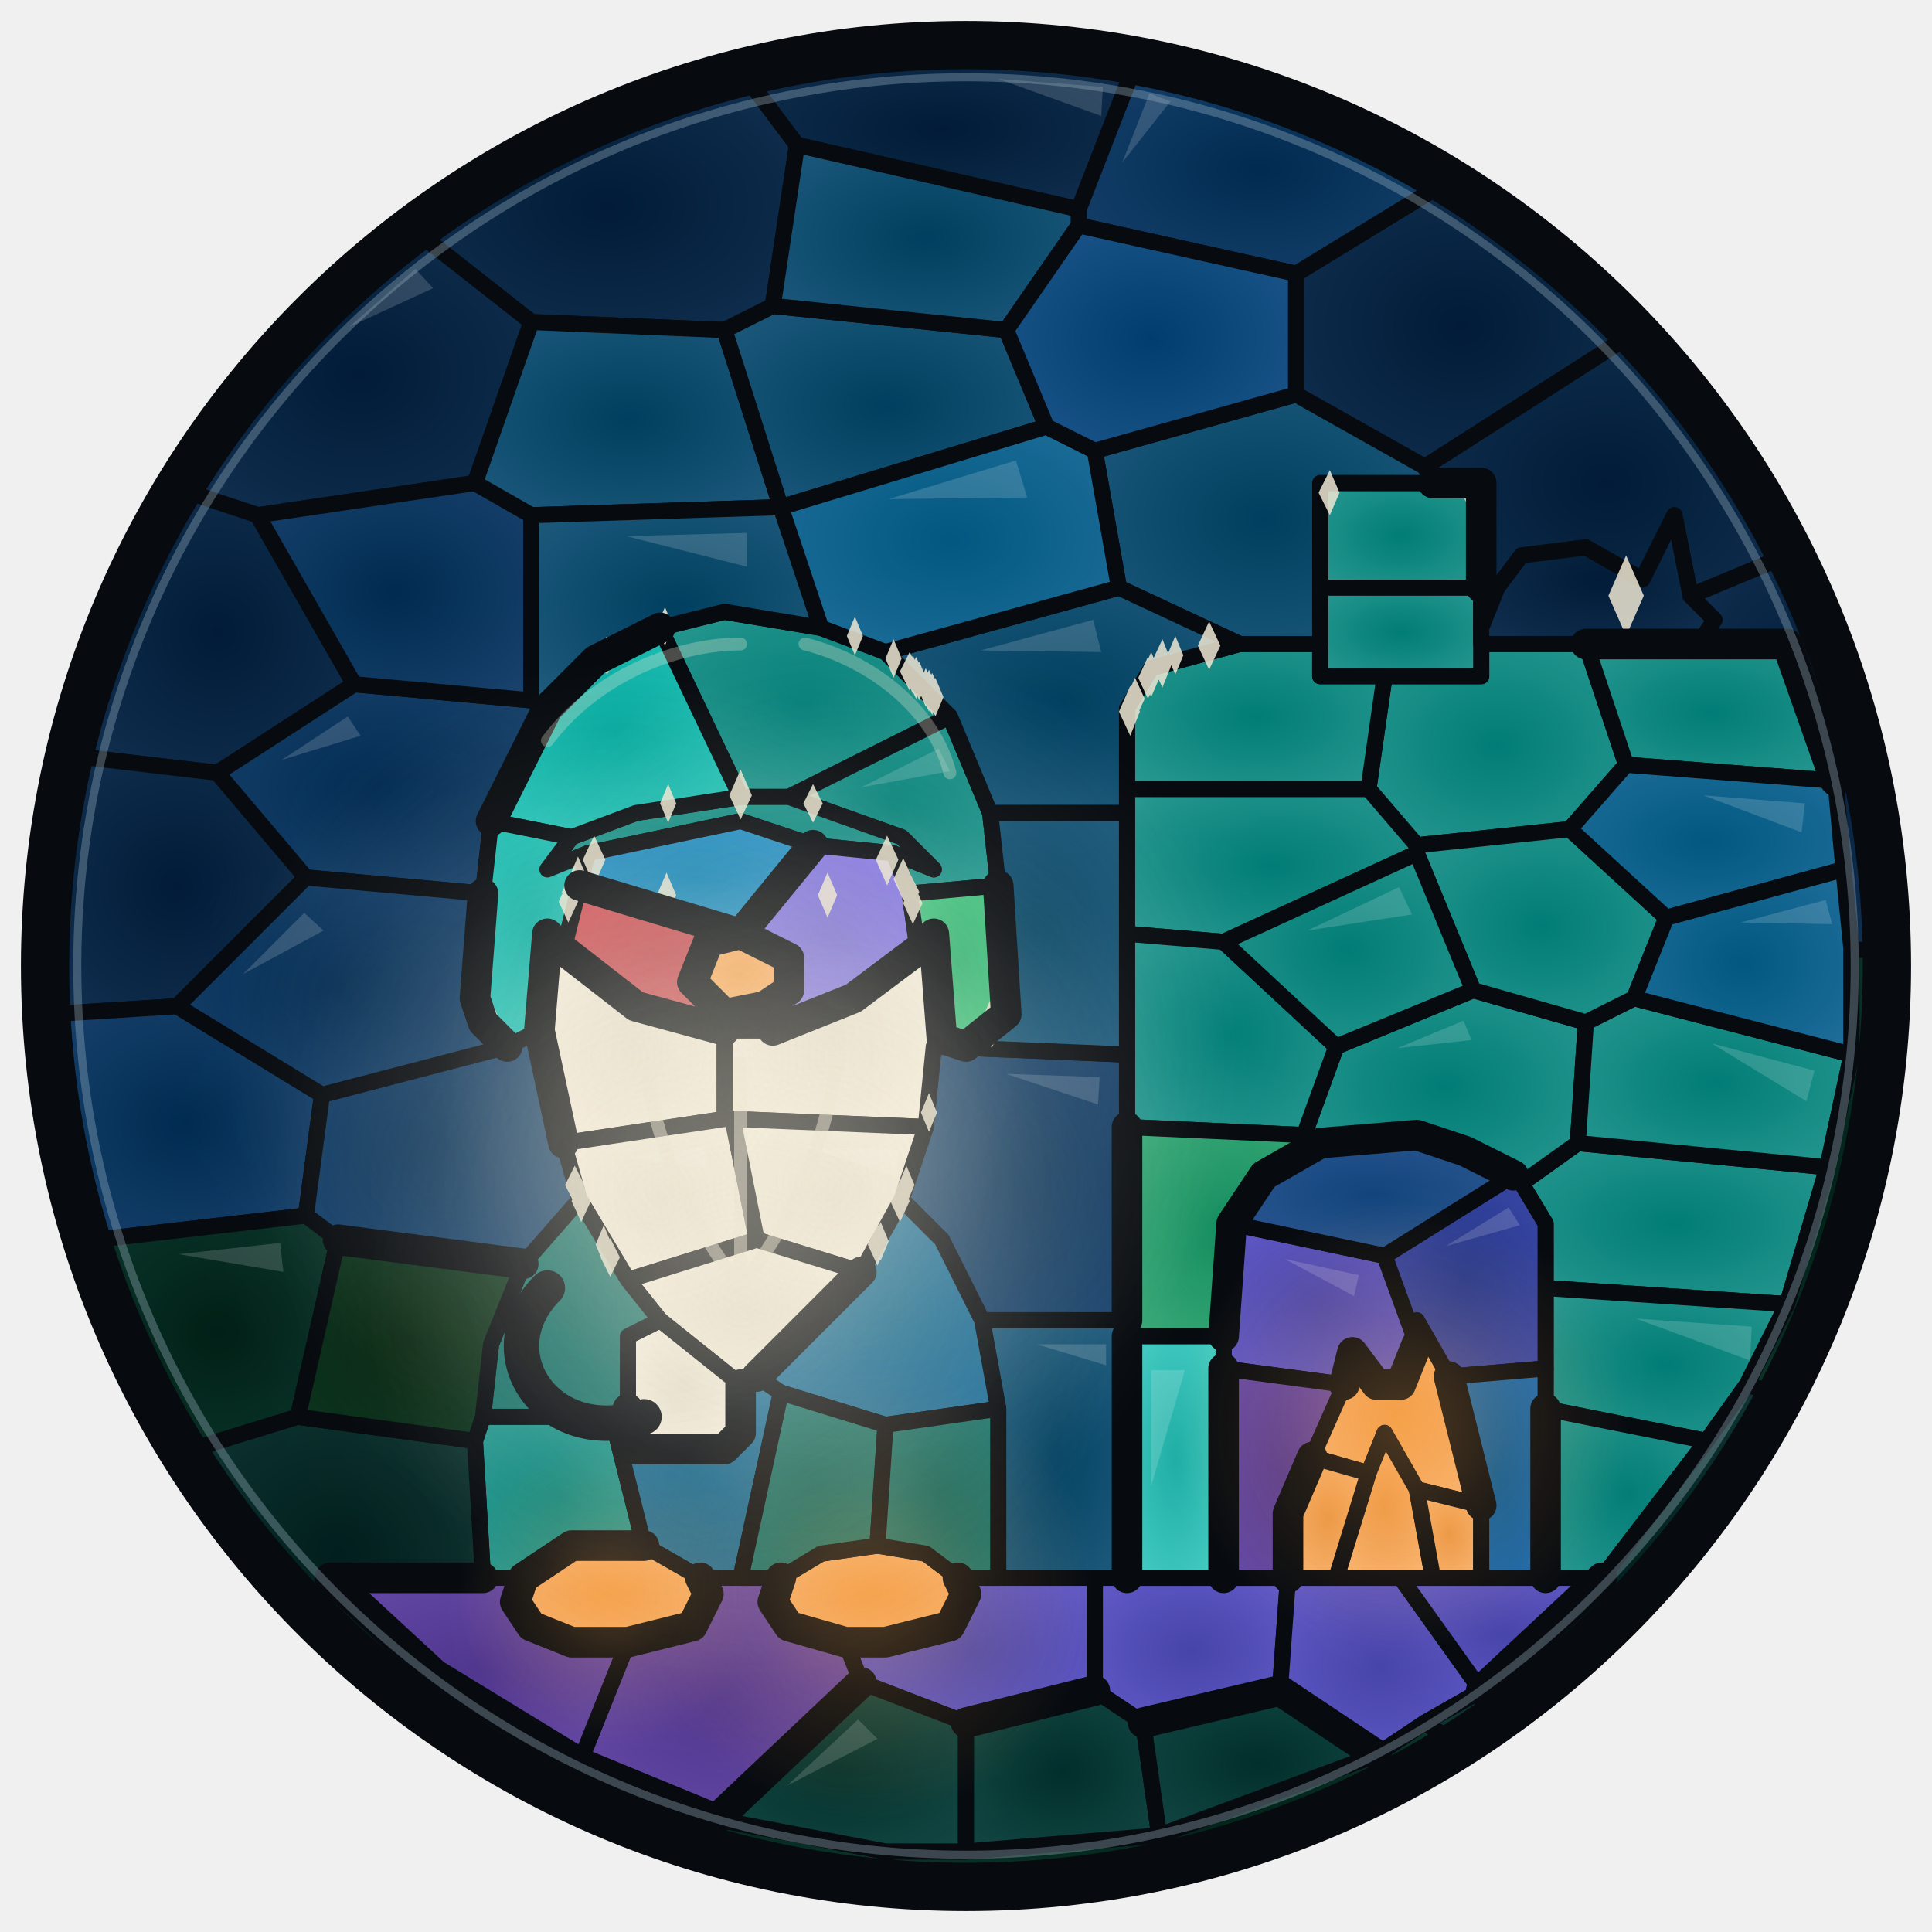
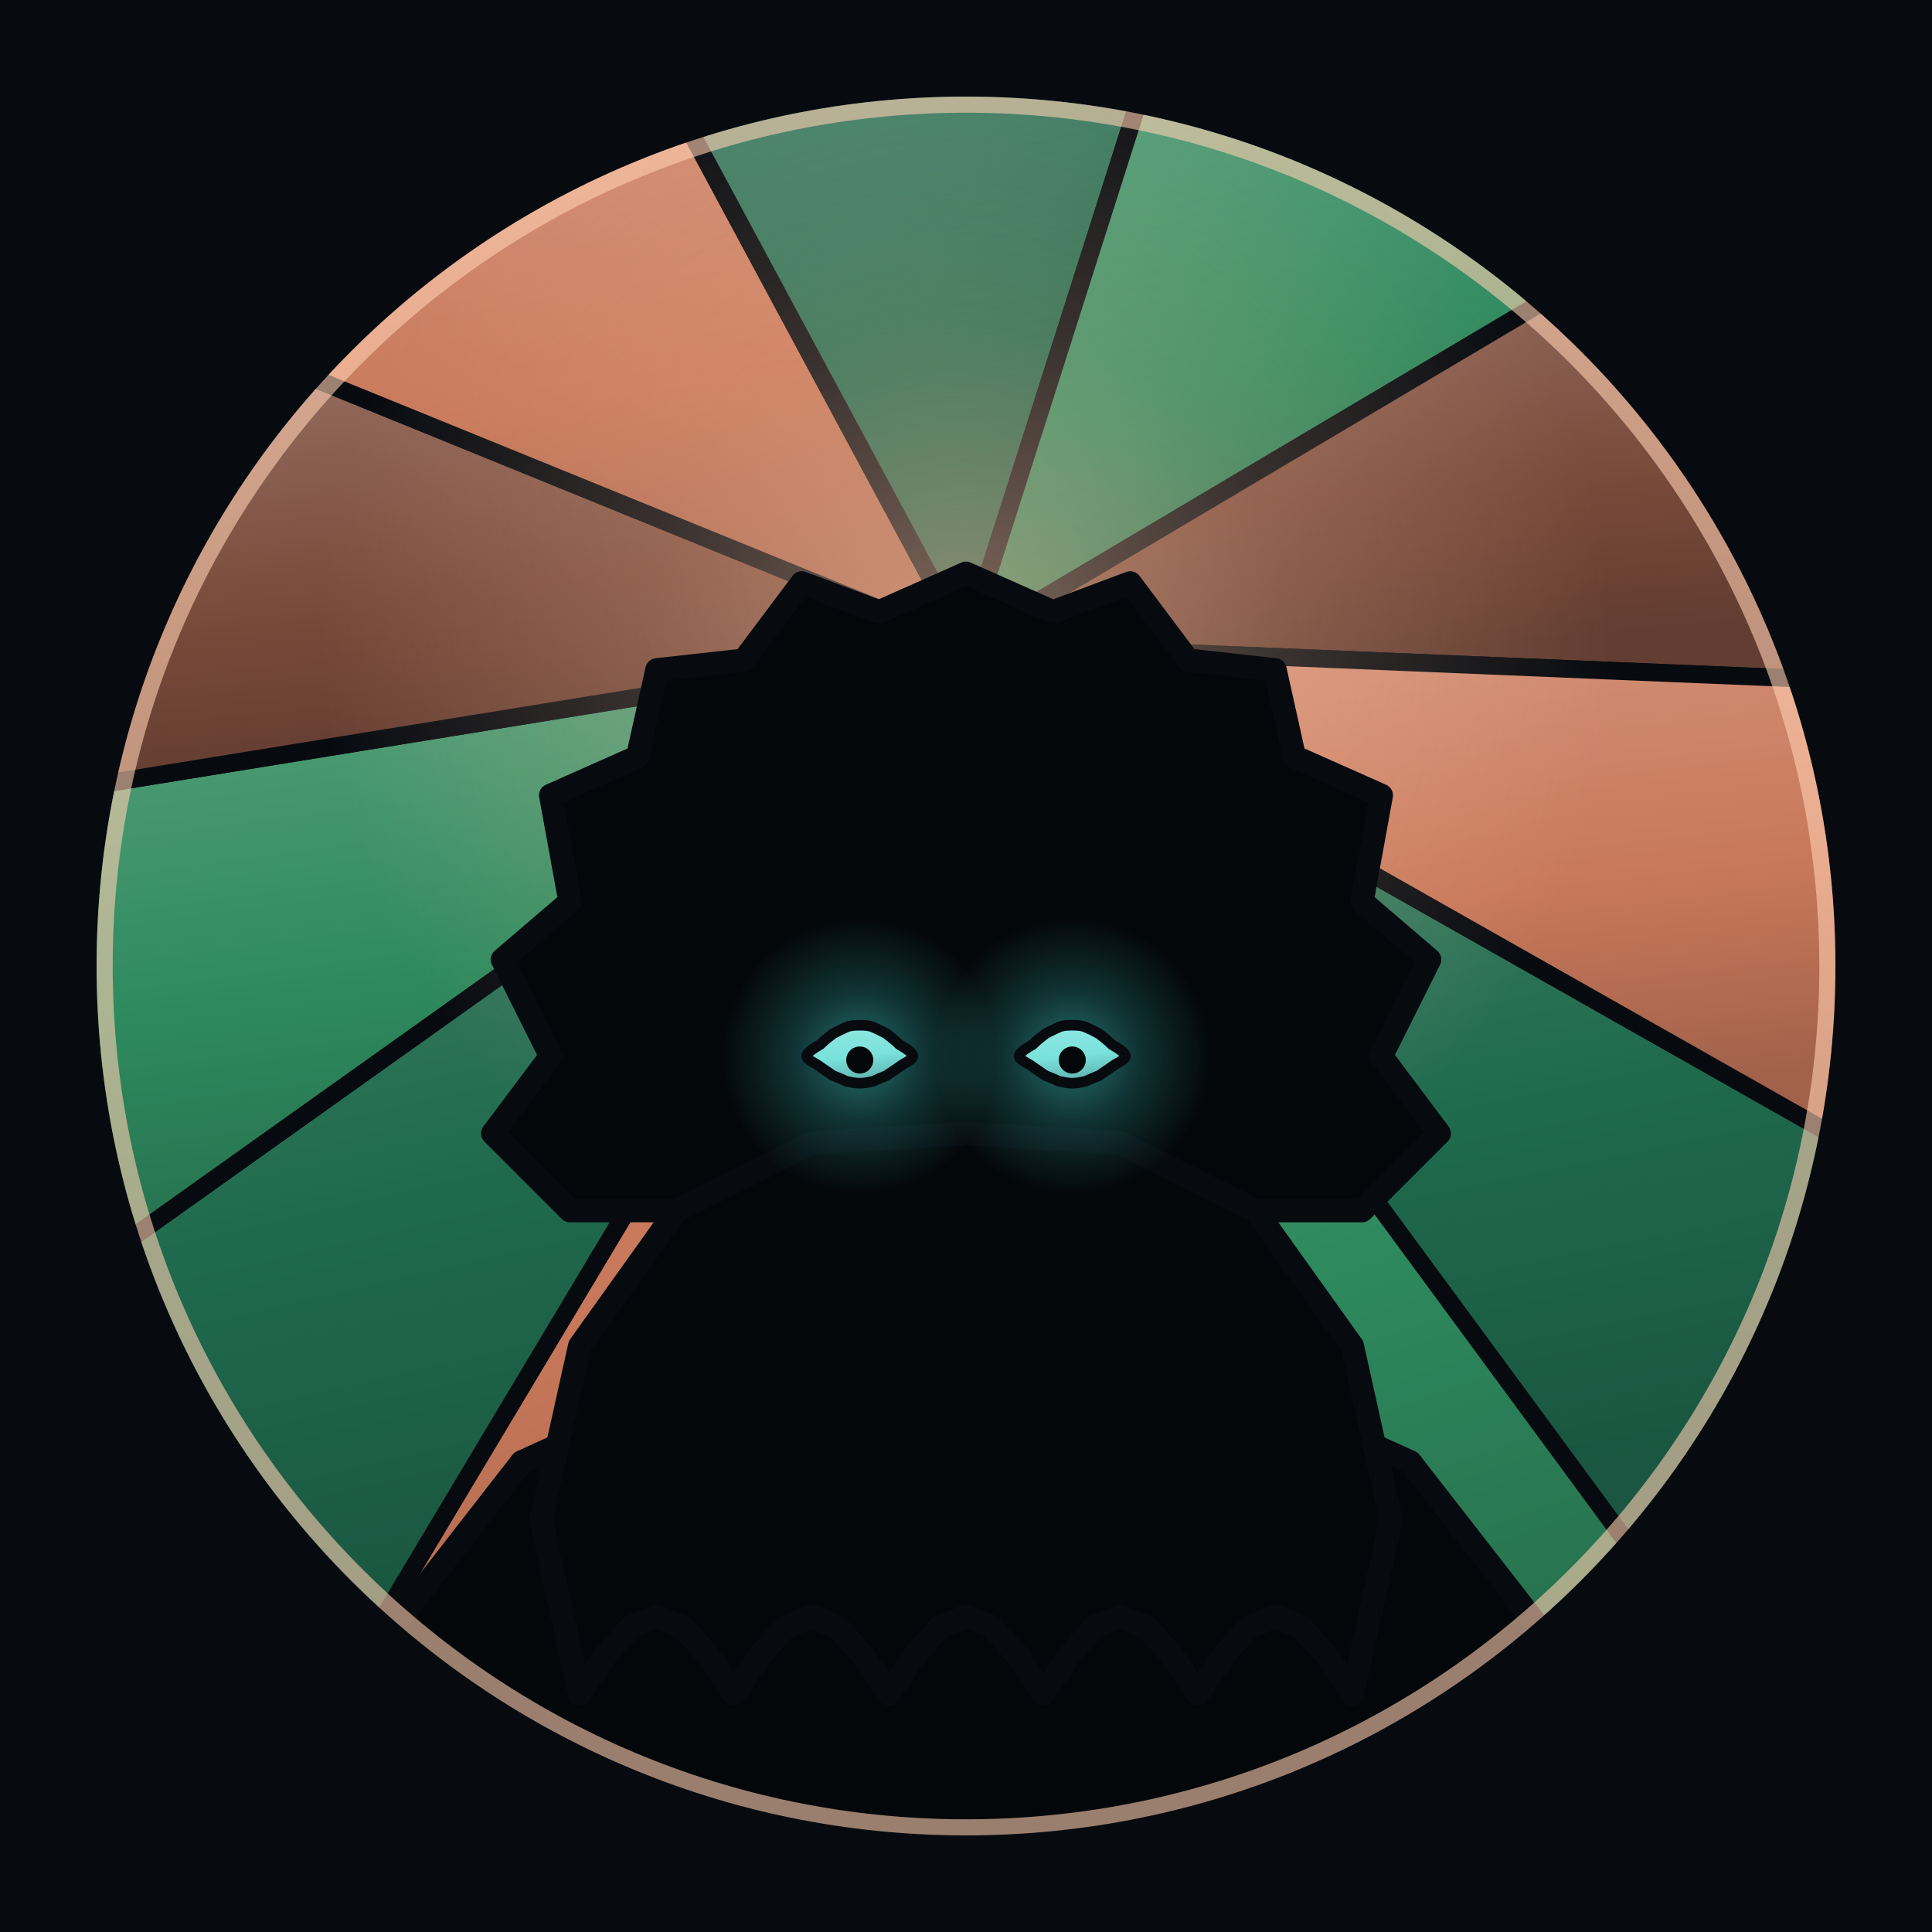
<svg xmlns="http://www.w3.org/2000/svg" viewBox="0 0 120 120">
  <defs>
-     <radialGradient id="g0">
-       <stop offset="0" stop-color="#EDE6D2" />
-       <stop offset=".5" stop-color="#EDE6D2" stop-opacity=".4" />
-       <stop offset="1" stop-color="#EDE6D2" stop-opacity="0" />
+     <linearGradient id="g1" x1="0" y1="0" x2="0.2" y2="1">
+       <stop offset="0" stop-color="#4C8871" />
+       <stop offset="0.6" stop-color="#1F6A4E" />
+       <stop offset="1" stop-color="#1A5641" />
+     </linearGradient>
+     <linearGradient id="g2" x1="0" y1="0" x2="0.2" y2="1">
+       <stop offset="0" stop-color="#58A17E" />
+       <stop offset="0.6" stop-color="#2E8A5E" />
+       <stop offset="1" stop-color="#26704E" />
+     </linearGradient>
+     <linearGradient id="g3" x1="0" y1="0" x2="0.2" y2="1">
+       <stop offset="0" stop-color="#956E61" />
+       <stop offset="0.6" stop-color="#7A4A3A" />
+       <stop offset="1" stop-color="#623D31" />
+     </linearGradient>
+     <linearGradient id="g4" x1="0" y1="0" x2="0.2" y2="1">
+       <stop offset="0" stop-color="#D3937B" />
+       <stop offset="0.6" stop-color="#C8785A" />
+       <stop offset="1" stop-color="#A1614A" />
+     </linearGradient>
+     <radialGradient id="g5" cx="60" cy="40" r="40" gradientUnits="userSpaceOnUse">
+       <stop offset="0" stop-color="#FFC9A8" stop-opacity="0.5" />
+       <stop offset="0.5" stop-color="#FFC9A8" stop-opacity="0.2" />
+       <stop offset="1" stop-color="#FFC9A8" stop-opacity="0.00" />
    </radialGradient>
-     <radialGradient id="g1">
-       <stop offset="0" stop-color="#F0A24A" />
-       <stop offset=".5" stop-color="#F0A24A" stop-opacity=".4" />
-       <stop offset="1" stop-color="#F0A24A" stop-opacity="0" />
+     <radialGradient id="g6" cx="169" cy="96" r="14.3" gradientUnits="userSpaceOnUse">
+       <stop offset="0" stop-color="#3FD6CC" stop-opacity="0.5" />
+       <stop offset="0.5" stop-color="#3FD6CC" stop-opacity="0.2" />
+       <stop offset="1" stop-color="#3FD6CC" stop-opacity="0.00" />
    </radialGradient>
-     <radialGradient id="a" r=".78">
-       <stop offset="0" stop-color="#008981" stop-opacity=".9" />
-       <stop offset="1" stop-color="#2f9d95" stop-opacity="1" />
-     </radialGradient>
-     <radialGradient id="b" r=".78">
-       <stop offset="0" stop-color="#001d3c" stop-opacity=".9" />
-       <stop offset="1" stop-color="#153454" stop-opacity="1" />
-     </radialGradient>
-     <radialGradient id="c" r=".78">
-       <stop offset="0" stop-color="#002e58" stop-opacity=".9" />
-       <stop offset="1" stop-color="#1c4671" stop-opacity="1" />
-     </radialGradient>
-     <radialGradient id="d" r=".78">
-       <stop offset="0" stop-color="#004568" stop-opacity=".9" />
-       <stop offset="1" stop-color="#235f82" stop-opacity="1" />
-     </radialGradient>
-     <radialGradient id="e" r=".78">
-       <stop offset="0" stop-color="#00608d" stop-opacity=".9" />
-       <stop offset="1" stop-color="#26739f" stop-opacity="1" />
-     </radialGradient>
-     <radialGradient id="f" r=".78">
-       <stop offset="0" stop-color="#ece5d4" stop-opacity=".9" />
-       <stop offset="1" stop-color="#fdf6e6" stop-opacity="1" />
-     </radialGradient>
-     <radialGradient id="g" r=".78">
-       <stop offset="0" stop-color="#4d4aba" stop-opacity=".9" />
-       <stop offset="1" stop-color="#675ecc" stop-opacity="1" />
-     </radialGradient>
-     <radialGradient id="h" r=".78">
-       <stop offset="0" stop-color="#002217" stop-opacity=".9" />
-       <stop offset="1" stop-color="#0d392e" stop-opacity="1" />
-     </radialGradient>
-     <radialGradient id="i" r=".78">
-       <stop offset="0" stop-color="#563a9b" stop-opacity=".9" />
-       <stop offset="1" stop-color="#6b4eac" stop-opacity="1" />
-     </radialGradient>
-     <radialGradient id="j" r=".78">
-       <stop offset="0" stop-color="#00332f" stop-opacity=".9" />
-       <stop offset="1" stop-color="#174c48" stop-opacity="1" />
-     </radialGradient>
-     <radialGradient id="k" r=".78">
-       <stop offset="0" stop-color="#fba24a" stop-opacity=".9" />
-       <stop offset="1" stop-color="#ffbe80" stop-opacity="1" />
-     </radialGradient>
-     <radialGradient id="l" r=".78">
-       <stop offset="0" stop-color="#00655f" stop-opacity=".9" />
-       <stop offset="1" stop-color="#227972" stop-opacity="1" />
-     </radialGradient>
-     <radialGradient id="m" r=".78">
-       <stop offset="0" stop-color="#00211e" stop-opacity=".9" />
-       <stop offset="1" stop-color="#113835" stop-opacity="1" />
-     </radialGradient>
-     <radialGradient id="n" r=".78">
-       <stop offset="0" stop-color="#004378" stop-opacity=".9" />
-       <stop offset="1" stop-color="#245c92" stop-opacity="1" />
-     </radialGradient>
-     <radialGradient id="o" r=".78">
-       <stop offset="0" stop-color="#00b5aa" stop-opacity=".9" />
-       <stop offset="1" stop-color="#30cabf" stop-opacity="1" />
-     </radialGradient>
-     <radialGradient id="p" r=".78">
-       <stop offset="0" stop-color="#00220b" stop-opacity=".9" />
-       <stop offset="1" stop-color="#103a24" stop-opacity="1" />
-     </radialGradient>
-     <radialGradient id="q" r=".78">
-       <stop offset="0" stop-color="#159966" stop-opacity=".9" />
-       <stop offset="1" stop-color="#3fae7c" stop-opacity="1" />
-     </radialGradient>
-     <radialGradient id="r" r=".78">
-       <stop offset="0" stop-color="#20beb5" stop-opacity=".9" />
-       <stop offset="1" stop-color="#50d4ca" stop-opacity="1" />
-     </radialGradient>
-     <radialGradient id="s" r=".78">
-       <stop offset="0" stop-color="#233a99" stop-opacity=".9" />
-       <stop offset="1" stop-color="#424caa" stop-opacity="1" />
-     </radialGradient>
-     <radialGradient id="t" r=".78">
-       <stop offset="0" stop-color="#124a87" stop-opacity=".9" />
-       <stop offset="1" stop-color="#355d99" stop-opacity="1" />
-     </radialGradient>
-     <radialGradient id="u" r=".78">
-       <stop offset="0" stop-color="#746adc" stop-opacity=".9" />
-       <stop offset="1" stop-color="#8c7fee" stop-opacity="1" />
-     </radialGradient>
-     <radialGradient id="v" r=".78">
-       <stop offset="0" stop-color="#005da1" stop-opacity=".9" />
-       <stop offset="1" stop-color="#2770b3" stop-opacity="1" />
-     </radialGradient>
-     <radialGradient id="w" r=".78">
-       <stop offset="0" stop-color="#0082bb" stop-opacity=".9" />
-       <stop offset="1" stop-color="#3496cd" stop-opacity="1" />
-     </radialGradient>
-     <radialGradient id="x" r=".78">
-       <stop offset="0" stop-color="#c23f4a" stop-opacity=".9" />
-       <stop offset="1" stop-color="#d7595f" stop-opacity="1" />
-     </radialGradient>
-     <radialGradient id="y" r=".78">
-       <stop offset="0" stop-color="#27b772" stop-opacity=".9" />
-       <stop offset="1" stop-color="#4fcc89" stop-opacity="1" />
+     <linearGradient id="g7" x1="0" y1="0" x2="0.2" y2="1">
+       <stop offset="0" stop-color="#94E8E2" />
+       <stop offset="0.6" stop-color="#79E2DB" />
+       <stop offset="1" stop-color="#62B6B2" />
+     </linearGradient>
+     <radialGradient id="g8" cx="191" cy="96" r="14.3" gradientUnits="userSpaceOnUse">
+       <stop offset="0" stop-color="#3FD6CC" stop-opacity="0.5" />
+       <stop offset="0.5" stop-color="#3FD6CC" stop-opacity="0.2" />
+       <stop offset="1" stop-color="#3FD6CC" stop-opacity="0.00" />
    </radialGradient>
  </defs>
-   <circle cx="60" cy="60" r="56.8" fill="#070B10" />
-   <circle cx="52.4" cy="65.5" r="29.6" fill="url(#g0)" opacity=".6" />
-   <circle cx="38.5" cy="65.6" r="29.1" fill="url(#g0)" opacity=".6" />
-   <circle cx="87.2" cy="88.6" r="16.3" fill="url(#g1)" opacity=".9" />
-   <circle cx="37.9" cy="98.9" r="11.1" fill="url(#g1)" opacity=".9" />
-   <circle cx="53.9" cy="98.9" r="16.4" fill="url(#g1)" opacity=".9" />
-   <circle cx="41" cy="74" r="28.3" fill="url(#g0)" opacity=".6" />
-   <circle cx="51.1" cy="73.4" r="28.2" fill="url(#g0)" opacity=".6" />
-   <circle cx="46.2" cy="80.8" r="27.7" fill="url(#g0)" opacity=".6" />
-   <g stroke="#070B10" stroke-width="1" stroke-linejoin="round">
-     <g fill="url(#a)">
-       <path d="M98.5 40l-6.5 0 0 2-6 0-1 7 3 3.5 9.5-1 3.5-4z" />
-       <path d="M113.5 72.5l-15.5-1.5-3.5 2.5 1.5 2.5 0 4 15 1z" />
-       <path d="M91.5 61.5l-8.5 3.5-2 5.5 1 .5 6-.5 3 1 3 1.5 .5 .5 3.5-2.5 .5-7.5z" />
-       <path d="M101.5 62l-3 1.5-.5 7.5 15.5 1.5 1.5-7z" />
-       <path d="M51 39l-6-1-4 1 5 10.5 3 0 10-5-4-4z" />
-       <path d="M85 49l-15 0 0 1.5 0 7.5 6 .5 12-5.5 0-.5z" />
-       <path d="M97.5 51.5l-9.5 1 0 .5 3.5 8.5 7 2 3-1.5 2-5z" />
-       <path d="M77 40l-5.5 1.5-1.5 2.5 0 5 15 0 1-7-4 0 0-2z" />
-       <path d="M76 58.5l-6-.5 0 7.5 0 4.5 11 .5 2-5.5z" />
-       <path d="M111 81l-15-1 0 5 0 2.5 10 2 2.5-3.5z" />
-       <path d="M105.5 40l-7 0 2.5 7.5 13 1-3-8.5z" />
-       <path d="M88 53l-12 5.5 7 6.5 8.5-3.5z" />
-       <path d="M38 88l-8 0-.5 1.5 .5 8.5 2.5 0 3-2 4.5 0z" />
-       <path d="M59 44.5l-10 5 7 2.5 2 2-2.5-1 1 2.5 5.5-.5-.5-4.5z" />
-       <path d="M106 89.5l-10-2 0 10.5 3.5 0z" />
-       <path d="M89 30l-7 0 0 6.5 10 0 0-6.5z" />
-       <path d="M92 36.5l-10 0 0 3.5 0 2 4 0 6 0 0-2 0-1z" />
-       <path d="M46 49.5l-6.5 1-4 1.5-1.5 2 2.5-1 9.5-2 4.5 1.5 5 .5 2.5 1-2-2-7-2.5z" />
-     </g>
-     <g fill="url(#b)">
-       <path d="M46.5 5l-10 3-10.5 6.5 7 5.5 12 .5 3-1.5 1.5-10z" />
-       <path d="M89.5 11.5l-9 5.5 0 7.5 8 4.5 12.5-8-4.5-4.5z" />
-       <path d="M26 14.5l-8.5 7.5-6 8.5 4.5 1.5 13.5-2 3.5-10z" />
-       <path d="M111 34.5l-4.5-7.5-5.5-6-12.5 8 .5 1 3 0 0 6.5 0 2.5 1-2.5 1.5-2 4-.5 3.5 2 2-4 1 5z" />
-       <path d="M16 32l-4.5-1.5-4 7.5-2.5 9 8.5 1 8.5-5.5z" />
-       <path d="M13.5 48l-8.5-1-1.5 7.5-.5 8.5 8-.5 8-8z" />
-       <path d="M70.5 4l-13.5-1-10.5 2 3 4 17.5 4z" />
-       <path d="M105 37l-1-5-2 4-3.5-2-4 .5-1.5 2-1 2.5 0 1 6.5 0 7 0 1-1.5z" />
-       <path d="M111 34.5l-6 2.5 1.5 1.5-1 1.5 5.5 0 3 8.5 .5 5.5 .5 5 2 0-1.5-12z" />
-     </g>
-     <g fill="url(#c)">
-       <path d="M70 65.5l-12-.5-.5 5-1.5 4.5 2.5 2.5 2.5 5 9 0 0-12z" />
-       <path d="M11 62.5l-8 .5 3 14 13-1.5 1-7.5z" />
-       <path d="M22 42.5l-8.5 5.5 5.5 6.5 11 1 .5-4.5 3.5-7-1-.5z" />
-       <path d="M29.5 30l-13.5 2 6 10.5 11 1 0-11.5z" />
-       <path d="M35 71l-1.5-7-2 1-11.5 3-1 7.5 2 1.5 11.5 1.5 3.5-4z" />
-       <path d="M89.5 11.5l-9.5-4.5-9.5-3-3.5 9 0 1 13.5 3z" />
-       <path d="M30 55.5l-11-1-8 8 9 5.5 11.5-3-1.5-1.5-.5-1.5z" />
-     </g>
-     <g fill="url(#d)">
-       <path d="M88.5 29l-8-4.5-12.5 3.5 1.5 8.5 7.5 3.5 5 0 0-3.5 0-6.5 7 0z" />
-       <path d="M33 20l-3.5 10 3.5 2 15.5-.5-3.5-11z" />
-       <path d="M48 19l-3 1.5 3.5 11 16.5-5-2.5-6z" />
-       <path d="M69.5 36.5l-14.5 4 4 4 2.5 6 8.5 0 0-1.5 0-5 1.5-2.5 5.5-1.5z" />
-       <path d="M67 13l-17.5-4-1.5 10 14.5 1.5 4.5-6.5z" />
-       <path d="M48.5 31.5l-15.5 .5 0 11.5 1 .5 3-3 4-2 4-1 6 1z" />
-       <path d="M70 82l-9 0 1 5.5 0 10.5 6 0 2 0 0-15z" />
-       <path d="M70 50.5l-8.5 0 .5 4.5 .5 8-2.5 2-1.5-.5-.5 .5 12 .5 0-7.5z" />
-     </g>
-     <g fill="url(#e)">
-       <path d="M65 26.5l-16.5 5 2.5 7.5 4 1.5 14.5-4-1.5-8.5z" />
-       <path d="M61 82l-2.5-5-2.5-2.5-2.5 4.5-6.5 6.5 1.5 1 6.5 2 7-1z" />
-       <path d="M114 48.5l-13-1-3.5 4 6 5.5 11-3z" />
-       <path d="M114.5 54l-11 3-2 5 13.5 3.5 0-6.5z" />
-       <path d="M47 85.5l-1 .5 0 3-1 1-5.5 0-.5-2.5-1 .5 2 8 3.5 2 2.5 0 2.5-11.5z" />
-     </g>
-     <g fill="url(#f)">
-       <path d="M58.5 64.5l-.5-6.5-1 1-4 3-5 2-3 0 0 5.5 .5 0 12 .5 .5-5z" />
-       <path d="M35 59l-1-1-.5 6 1.5 7 10-1.5 0-5.5-5.5-1.5z" />
-       <path d="M45 69.5l-10 1.5 1 3.5 3 5 8-2.5-1.5-7.5z" />
-       <path d="M57.5 70l-12-.5 1.5 7.5 6.5 2 2.5-4.5z" />
-       <path d="M47 77l-8 2.5 2 2.5 5 4 1-.5 6.5-6.5z" />
-       <path d="M41 82l-2 1 0 4.5 .5 2.5 5.5 0 1-1 0-3z" />
-     </g>
-     <g fill="url(#g)">
-       <path d="M70 98l-2 0 0 7 3 2 8.5-2 .5-7-4 0z" />
-       <path d="M62 98l-2.5 0 .5 1-1 2-4 1-2.5 0 1 2.5 6.5 2.5 8-2 0-7z" />
-       <path d="M86 78l-9.5-2-.5 7 0 2 7.5 1 .5-2 1.5 2 1.5 0 1-2.5z" />
-       <path d="M83 98l-3 0-.5 7 6 4 3-2 3.5-2-5-7z" />
-       <path d="M89 98l-2 0 5 7 7.5-7-3.5 0-4 0z" />
-     </g>
-     <g fill="url(#h)">
-       <path d="M19 75.5l-13 1.5 2 6.5 4 6.5 6.5-2 2.5-11z" />
-       <path d="M88.5 107l-3 2-13.5 5-12 1-5 0 0 1.5 8 .5 10-1.5 9-3 8-4.5z" />
-       <path d="M36 109.5l-9-5.5-2 1 8 5 7 3 7 2.5 8 1 0-1.5-10.5-2z" />
-       <path d="M117 59l-2 0 0 6.5-1.5 7-2.5 8.5-2.5 5 1.5 .5 5.5-13.5z" />
-     </g>
-     <g fill="url(#i)">
-       <path d="M46 98l-2.5 0 .5 1-1 2-4 1-3 7.5 8.5 3.5 9-8.5-1-2.5-3.5-1-1-1.5 .5-1.5z" />
-       <path d="M30 98l-9.5 0 6.5 6 9 5.5 3-7.5-3.5 0-2.5-1-1-1.5 .5-1.5z" />
-       <path d="M83.5 86l-7.5-1 0 13 4 0 0-4 1.5-3.5z" />
-     </g>
-     <g fill="url(#j)">
-       <path d="M53.5 104.5l-9 8.5 10.5 2 5 0 0-8z" />
-       <path d="M68 105l-8 2 0 8 12-1-1-7z" />
-       <path d="M79.5 105l-8.5 2 1 7 13.5-5z" />
-     </g>
-     <g fill="url(#k)">
-       <path d="M90 85.5l-2-3.5 0 1.5-1 2.5-1.5 0-1.5-2-.5 2-2 4.5 3.5 1 1-2.5 2 3.5 4 1z" />
-       <path d="M40 96l-4.5 0-3 2-.5 1.5 1 1.5 2.5 1 3.5 0 4-1 1-2-.5-1z" />
-       <path d="M54.5 96l-3.5 .5-2.5 1.5-.5 1.5 1 1.5 3.5 1 2.5 0 4-1 1-2-.5-1-2-1.5z" />
-       <path d="M88 92.5l-2-3.5-1 2.5-2 6.5 4 0 2 0z" />
-       <path d="M81.5 90.5l-1.5 3.5 0 4 3 0 2-6.5z" />
-       <path d="M46 58l-2 .5-1 2.5 2 2 2.5-.5 1.5-1 0-2z" />
-       <path d="M92 93.5l-4-1 1 5.5 3 0z" />
-     </g>
-     <g fill="url(#l)">
-       <path d="M36 74.5l-3.5 4-2 5-.5 4.5 8 0 1-.5 0-4.5 2-1-2-2.5z" />
-       <path d="M55 88.5l-6.5-2-2.5 11.5 2.5 0 2.5-1.5 3.5-.5z" />
-       <path d="M62 87.5l-7 1-.5 7.5 3 .5 2 1.5 2.5 0z" />
-     </g>
-     <g fill="url(#m)">
-       <path d="M18.5 88l-6.5 2 5.5 8 7.5 7 2-1-6.5-6 9.5 0-.5-8.5z" />
-       <path d="M108.5 86l-2.5 3.5-6.5 8.5-7.5 7-3.5 2 1.5 1 6.5-4.5 6-5.5 7.5-11.5z" />
-     </g>
-     <g fill="url(#n)">
-       <path d="M80.5 17l-13.5-3-4.5 6.5 2.5 6 3 1.5 12.5-3.5z" />
-     </g>
-     <g fill="url(#o)">
-       <path d="M41 39l-4 2-3 3-3.5 7 5 1 4-1.5 6.5-1z" />
-       <path d="M35.5 52l-5-1-.5 4.5-.5 6.5 .5 1.5 1.5 1.5 2-1 .5-6 1 1 1-4 .5-2-2.5 1z" />
-     </g>
-     <g fill="url(#p)">
-       <path d="M32.5 78.5l-11.5-1.5-2.5 11 11 1.5 .5-1.5 .5-4.5z" />
-     </g>
-     <g fill="url(#q)">
-       <path d="M81 70.5l-11-.5 0 12 0 1 6 0 .5-7 2-3 3.5-2z" />
-     </g>
-     <g fill="url(#r)">
-       <path d="M76 83l-6 0 0 15 6 0 0-13z" />
-     </g>
-     <g fill="url(#s)">
-       <path d="M94 73l-8 5 2 5.5 0-1.5 2 3.5 6-.5 0-5 0-4-1.5-2.5z" />
-     </g>
-     <g fill="url(#t)">
-       <path d="M82 71l-3.5 2-2 3 9.5 2 8-5-3-1.5-3-1z" />
-     </g>
-     <g fill="url(#u)">
-       <path d="M50.5 52.5l-4.5 5.5 3 1.5 0 2-1.5 1 .5 1.5 5-2 4-3-.5-3.5-1-2.5z" />
-     </g>
-     <g fill="url(#v)">
-       <path d="M96 85l-6 .5 2 8 0 4.5 4 0 0-10.5z" />
-     </g>
-     <g fill="url(#w)">
-       <path d="M46 58l4.5-5.5-4.5-1.5-9.5 2-.5 2z" />
-     </g>
-     <g fill="url(#x)">
-       <path d="M36 55l-1 4 4.5 3.5 5.5 1.5 3 0-.5-1.5-2.5 .5-2-2 1-2.5 2-.5z" />
-     </g>
-     <g fill="url(#y)">
-       <path d="M62 55l-5.5 .5 .5 3.5 1-1 .5 6.5 1.5 .5 2.5-2z" />
-     </g>
+   <circle cx="60" cy="60" r="57" fill="#070B10" />
+   <path d="M60,40 114.9,71.1 113,78.2 110.1,85 106.4,91.3 102,97.1Z" fill="url(#g1)" stroke="#070B10" stroke-width="1.1" />
+   <path d="M60,40 102,97.1 96.8,102.2 90.9,106.7 84.6,110.3 77.8,113.1Z" fill="url(#g2)" stroke="#070B10" stroke-width="1.1" />
+   <path d="M60,40 77.8,113.1 70.7,115 63.5,115.9 56.1,115.9 48.9,114.9Z" fill="url(#g3)" stroke="#070B10" stroke-width="1.1" />
+   <path d="M60,40 48.9,114.9 41.8,113 35,110.1 28.7,106.4 22.9,102Z" fill="url(#g4)" stroke="#070B10" stroke-width="1.1" />
+   <path d="M60,40 22.9,102 17.8,96.8 13.3,90.9 9.7,84.6 6.9,77.8Z" fill="url(#g1)" stroke="#070B10" stroke-width="1.1" />
+   <path d="M60,40 6.9,77.8 5,70.7 4.1,63.5 4.1,56.1 5.1,48.9Z" fill="url(#g2)" stroke="#070B10" stroke-width="1.1" />
+   <path d="M60,40 5.1,48.9 7,41.8 9.9,35 13.6,28.7 18,22.9Z" fill="url(#g3)" stroke="#070B10" stroke-width="1.1" />
+   <path d="M60,40 18,22.9 23.2,17.8 29.1,13.3 35.4,9.7 42.2,6.9Z" fill="url(#g4)" stroke="#070B10" stroke-width="1.1" />
+   <path d="M60,40 42.2,6.9 49.3,5 56.5,4.1 63.9,4.1 71.1,5.1Z" fill="url(#g1)" stroke="#070B10" stroke-width="1.1" />
+   <path d="M60,40 71.1,5.1 78.2,7 85,9.9 91.3,13.6 97.1,18Z" fill="url(#g2)" stroke="#070B10" stroke-width="1.1" />
+   <path d="M60,40 97.1,18 102.2,23.2 106.7,29.1 110.3,35.4 113.1,42.2Z" fill="url(#g3)" stroke="#070B10" stroke-width="1.1" />
+   <path d="M60,40 113.1,42.2 115,49.3 115.9,56.5 115.9,63.9 114.9,71.1Z" fill="url(#g4)" stroke="#070B10" stroke-width="1.1" />
+   <circle cx="60" cy="40" r="40" fill="url(#g5)" />
+   <g transform="translate(60 68) scale(0.6) translate(-180 -100)">
+     <path d="M180,46 171,50 163,47 157,55 148,56 146,65 137,69 139,80 132,86 137,96 131,104 139,112 180,112 221,112 229,104 223,96 228,86 221,80 223,69 214,65 212,56 203,55 197,47 189,50Z" fill="#04070A" stroke="#070B10" stroke-width="2.4" stroke-linejoin="round" />
+     <path d="M180,124 156,128 134,138 120,156 114,210 180,210 246,210 240,156 226,138 204,128Z" fill="#04070A" stroke="#070B10" stroke-width="2.4" stroke-linejoin="round" />
+     <path d="M180,104 164,105 150,112 140,126 136,144 140,162 142.7,158 145.3,155.1 148,154 150.7,155.1 153.3,158 156,162 158.7,158 161.3,155.1 164,154 166.7,155.1 169.3,158 172,162 174.7,158 177.3,155.1 180,154 182.7,155.1 185.3,158 188,162 190.7,158 193.3,155.1 196,154 198.7,155.1 201.3,158 204,162 206.7,158 209.3,155.1 212,154 214.7,155.1 217.3,158 220,162 224,144 220,126 210,112 196,105Z" fill="#04070A" stroke="#070B10" stroke-width="2.4" stroke-linejoin="round" />
+     <circle cx="169" cy="96" r="14.3" fill="url(#g6)" />
+     <path d="M163.5,96C163.5,95.6 164.4,95.1 164.9,94.8C165.3,94.4 165.8,94 166.2,93.7C166.7,93.4 167.2,93.2 167.6,93C168.1,92.8 168.5,92.8 169,92.8C169.5,92.8 169.9,92.8 170.4,93C170.8,93.2 171.3,93.4 171.8,93.7C172.2,94 172.7,94.4 173.1,94.8C173.6,95.1 174.5,95.6 174.5,96C174.5,96.4 173.6,96.7 173.1,97.1C172.7,97.4 172.2,97.7 171.8,98C171.3,98.2 170.8,98.4 170.4,98.6C169.9,98.7 169.5,98.8 169,98.8C168.5,98.8 168.1,98.7 167.6,98.6C167.2,98.4 166.7,98.2 166.2,98C165.8,97.7 165.3,97.4 164.9,97.1C164.4,96.7 163.5,96.4 163.5,96Z" fill="url(#g7)" stroke="#070B10" stroke-width="1.1" />
+     <circle cx="169" cy="96.4" r="1.4" fill="#04070A" />
+     <circle cx="191" cy="96" r="14.3" fill="url(#g8)" />
+     <path d="M185.5,96C185.5,95.6 186.4,95.1 186.9,94.8C187.3,94.4 187.8,94 188.2,93.7C188.7,93.4 189.2,93.2 189.6,93C190.1,92.8 190.5,92.8 191,92.8C191.5,92.8 191.9,92.8 192.4,93C192.8,93.2 193.3,93.4 193.8,93.7C194.2,94 194.7,94.4 195.1,94.8C195.6,95.1 196.5,95.6 196.5,96C196.5,96.4 195.6,96.7 195.1,97.1C194.7,97.4 194.2,97.7 193.8,98C193.3,98.2 192.8,98.4 192.4,98.6C191.9,98.7 191.5,98.8 191,98.8C190.5,98.8 190.1,98.7 189.6,98.6C189.2,98.4 188.7,98.2 188.2,98C187.8,97.7 187.3,97.4 186.9,97.1C186.4,96.7 185.5,96.4 185.5,96Z" fill="url(#g7)" stroke="#070B10" stroke-width="1.1" />
+     <circle cx="191" cy="96.4" r="1.4" fill="#04070A" />
  </g>
-   <g fill="#fff" fill-opacity=".16">
-     <path d="M68.5 5.4l-6.5-.5 6.4 2.3z" />
-     <path d="M71.4 5.8l-1.7 4.3 3-3.8z" />
-     <path d="M25.8 16.7l-4.1 3.6 5.2-2.4z" />
-     <path d="M63.1 28.6l-7.9 2.4 8.6-.1z" />
-     <path d="M46.4 33.1l-7.5 .2 7.5 1.9z" />
-     <path d="M67.9 38.5l-7 1.9 7.5 .1z" />
-     <path d="M21.6 44.5l-4.1 2.7 4.9-1.5z" />
-     <path d="M58.3 46.5l-4.8 2.4 5.5-1z" />
-     <path d="M112.1 49.9l-6.3-.5 6.1 2.3z" />
-     <path d="M86.9 55.1l-5.7 2.7 6.5-1z" />
-     <path d="M113.4 55.9l-5.3 1.4 5.7 .1z" />
-     <path d="M18.9 56.7l-3.8 3.8 5-2.7z" />
-     <path d="M90.9 63.4l-4.1 1.7 4.6-.5z" />
-     <path d="M112.7 66.5l-6.4-1.7 5.9 3.6z" />
-     <path d="M68.3 66.9l-5.8-.2 5.7 1.9z" />
-     <path d="M43.8 71.2l-4.8 .7 5 .7z" />
-     <path d="M55.8 71.4l-5.8-.2 5.7 1.9z" />
-     <path d="M93.7 75l-3.9 2.4 4.6-1.3z" />
-     <path d="M17.4 77.2l-6.3 .7 6.5 1.1z" />
-     <path d="M84.4 79.2l-4.6-1 4.3 2.3z" />
-     <path d="M108.8 82.4l-7.2-.5 7.1 2.6z" />
-     <path d="M68.7 83.5l-4.3 0 4.3 1.3z" />
-     <path d="M71.5 85.1l0 7.2 2.1-7.2z" />
-     <path d="M53.3 106.8l-4.4 4.1 5.6-2.9z" />
-   </g>
-   <path d="M82.6 29.2l.6 1.4-.6 1.4-.7-1.4zM91.4 29.2l.7 1.4-.7 1.4-.6-1.4zM101 34.5l1.1 2.5-1.1 2.5-1.1-2.5zM41.3 37.7l.5 1.2-.5 1.2-.5-1.2zM53.1 38.3l.5 1.2-.5 1.2-.5-1.2zM75.1 38.6l.7 1.5-.7 1.5-.7-1.5zM110.9 39.2l.6 1.3-.6 1.3-.6-1.3zM37.7 39.5l.6 1.2-.6 1.2-.6-1.2zM73 39.5l.5 1.2-.5 1.2-.5-1.2zM55.5 39.7l.5 1.2-.5 1.2-.5-1.2zM72.2 39.7l.6 1.5-.6 1.5-.7-1.5zM37.1 39.9l.5 1.2-.5 1.2-.5-1.2zM36.9 40.1l.5 1.2-.5 1.2-.5-1.2zM111.7 40.3l.5 1.2-.5 1.2-.5-1.2zM56.5 40.5l.6 1.2-.6 1.2-.6-1.2zM56.7 40.7l.5 1.2-.5 1.2-.5-1.2zM71.5 40.5l.6 1.4-.6 1.4-.6-1.4zM35.9 40.9l.5 1.2-.5 1.2-.5-1.2zM56.9 40.8l.6 1.3-.6 1.3-.6-1.3zM71.3 40.8l.6 1.3-.6 1.3-.6-1.3zM35.7 41.1l.5 1.2-.5 1.2-.5-1.2zM57.1 41.1l.5 1.2-.5 1.2-.5-1.2zM57.5 41.5l.5 1.2-.5 1.2-.5-1.2zM57.7 41.6l.6 1.3-.6 1.3-.6-1.3zM57.9 41.8l.6 1.3-.6 1.3-.6-1.3zM34.7 42.1l.5 1.2-.5 1.2-.5-1.2zM58.1 42.1l.5 1.2-.5 1.2-.5-1.2zM70.5 42.1l.6 1.3-.6 1.3-.6-1.3zM70.2 42.6l.6 1.6-.6 1.5-.7-1.5zM46 47.8l.7 1.6-.7 1.5-.7-1.5zM41.5 48.7l.5 1.2-.5 1.2-.5-1.2zM50.5 48.7l.6 1.2-.6 1.2-.6-1.2zM36.9 51.9l.7 1.5-.7 1.6-.7-1.6zM55.1 51.9l.7 1.5-.7 1.6-.7-1.6zM35.9 53.2l.6 1.4-.6 1.4-.6-1.4zM56.1 53.3l.6 1.3-.6 1.3-.6-1.3zM35.7 53.8l.6 1.2-.6 1.2-.6-1.2zM56.3 53.8l.5 1.2-.5 1.2-.5-1.2zM35.5 54.2l.6 1.2-.6 1.2-.6-1.2zM56.5 54.2l.6 1.2-.6 1.2-.6-1.2zM41.4 54.2l.6 1.4-.6 1.4-.6-1.4zM51.4 54.2l.6 1.4-.6 1.4-.6-1.4zM35.3 54.7l.6 1.3-.6 1.3-.6-1.3zM56.7 54.8l.6 1.3-.6 1.3-.6-1.3zM34.4 57.3l.9 2-.9 2-.9-2zM57.6 57.3l.9 2.1-.9 2-.9-2zM29.7 59.9l.5 1.2-.5 1.2-.5-1.2zM62.3 59.9l.5 1.2-.5 1.2-.5-1.2zM30.4 61.9l.7 1.6-.7 1.6-.8-1.6zM61.6 61.9l.7 1.6-.7 1.6-.7-1.6zM33.9 65.3l.5 1.2-.5 1.2-.5-1.2zM57.7 67.9l.5 1.2-.5 1.2-.5-1.2zM35.7 72.4l.6 1.2-.6 1.2-.6-1.2zM56.3 72.4l.5 1.2-.5 1.2-.5-1.2zM36.1 73.3l.6 1.3-.6 1.3-.6-1.3zM55.9 73.3l.6 1.3-.6 1.3-.6-1.3zM54.7 75.9l.5 1.2-.5 1.2-.5-1.2zM37.5 76.1l.5 1.2-.5 1.2-.5-1.2zM54.5 76l.6 1.3-.6 1.3-.6-1.3zM37.9 76.9l.6 1.2-.6 1.2-.6-1.2z" fill="#EDE6D2" fill-opacity=".85" />
-   <path d="M89 30l3 0 0 6.5M41 39l-4 2-3 3M98.5 40l7 0M105.5 40l5.5 0 3 8.5M34 44l-3.5 7M50.5 52.5l-4.5 5.5M36 55l10 3M62 55l.5 8-2.5 2-1.5-.5M30 55.5l-.5 6.5 .5 1.5 1.5 1.5M46 58l-2 .5-1 2.5 2 2 2.5-.5M46 58l3 1.5 0 2-1.5 1M35 59l-1-1-.5 6M35 59l4.5 3.5 5.5 1.5M57 59l1-1 .5 6.5M57 59l-4 3-5 2M33.5 64l1.5 7M70 70l0 12M82 71l-3.5 2-2 3M82 71l6-.5 3 1 3 1.5M76.5 76l-.5 7M21 77l11.5 1.5M53.5 79l-6.5 6.5M70 83l0 15M88 83.5l-1 2.5-1.5 0-1.5-2-.5 2M76 85l0 13M90 85.5l2 8M46 86l0 3-1 1-5.5 0-.5-2.5M96 87.5l0 10.5M81.5 90.5l-1.5 3.5 0 4M40 96l-4.5 0-3 2M30 98l-9.5 0 6.5 6M32.5 98l-.5 1.5 1 1.5 2.5 1 3.5 0M43.5 98l.5 1-1 2-4 1M48.5 98l-.5 1.5 1 1.5 3.5 1M59.5 98l.5 1-1 2-4 1-2.5 0M99.5 98l-7.5 7M27 104l9 5.5M53.5 104.5l-9 8.5M79.5 105l-8.5 2M79.5 105l6 4M68 105l-8 2M36 109.5l8.5 3.5" fill="none" stroke="#070B10" stroke-width="1.9" stroke-linecap="round" stroke-linejoin="round" />
-   <path d="M40,66c1,6 3,10 6,14M46,66v16M52,66c-1,6 -3,10 -6,14" fill="none" stroke="#EDE6D2" stroke-width=".8" stroke-opacity=".5" stroke-linecap="round" stroke-linejoin="round" />
-   <path d="M34,80C30,84 34,90 40,88" fill="none" stroke="#070B10" stroke-width="2.2" stroke-linecap="round" stroke-linejoin="round" />
-   <path d="M34,46c3-4 8-6 12-6M50,40c4,1 8,4 9,8" fill="none" stroke="#EDE6D2" stroke-width=".8" stroke-opacity=".3" stroke-linecap="round" stroke-linejoin="round" />
-   <circle cx="52.4" cy="65.5" r="25.2" fill="url(#g0)" opacity=".2" />
-   <circle cx="38.5" cy="65.6" r="24.7" fill="url(#g0)" opacity=".2" />
-   <circle cx="87.2" cy="88.6" r="13.9" fill="url(#g1)" opacity=".3" />
-   <circle cx="37.9" cy="98.9" r="9.4" fill="url(#g1)" opacity=".3" />
-   <circle cx="53.9" cy="98.9" r="14" fill="url(#g1)" opacity=".3" />
-   <circle cx="41" cy="74" r="24.1" fill="url(#g0)" opacity=".2" />
-   <circle cx="51.1" cy="73.4" r="24" fill="url(#g0)" opacity=".2" />
-   <circle cx="46.2" cy="80.8" r="23.6" fill="url(#g0)" opacity=".2" />
-   <circle cx="60" cy="60" r="57.2" fill="none" stroke="#070B10" stroke-width="3" />
-   <circle cx="60" cy="60" r="55.2" fill="none" stroke="#9fb4c4" stroke-width=".5" stroke-opacity=".35" />
+   <path d="M-1,-1 121,-1 121,121 -1,121ZM116,60 115.5,67.3 114.1,74.5 111.7,81.4 108.5,88 104.4,94.1 99.6,99.6 94.1,104.4 88,108.5 81.4,111.7 74.5,114.1 67.3,115.5 60,116 52.7,115.5 45.5,114.1 38.6,111.7 32,108.5 25.9,104.4 20.4,99.6 15.6,94.1 11.5,88 8.3,81.4 5.9,74.5 4.5,67.3 4,60 4.5,52.7 5.9,45.5 8.3,38.6 11.5,32 15.6,25.9 20.4,20.4 25.9,15.6 32,11.5 38.6,8.3 45.5,5.9 52.7,4.5 60,4 67.3,4.5 74.5,5.9 81.4,8.3 88,11.5 94.1,15.6 99.6,20.4 104.4,25.9 108.5,32 111.7,38.6 114.1,45.5 115.5,52.7Z" fill="#070B10" fill-rule="evenodd" />
+   <circle cx="60" cy="60" r="56" fill="none" stroke="#070B10" stroke-width="4" />
+   <circle cx="60" cy="60" r="53.5" fill="none" stroke="#FFCEB1" stroke-width="1" stroke-opacity="0.6" />
</svg>
